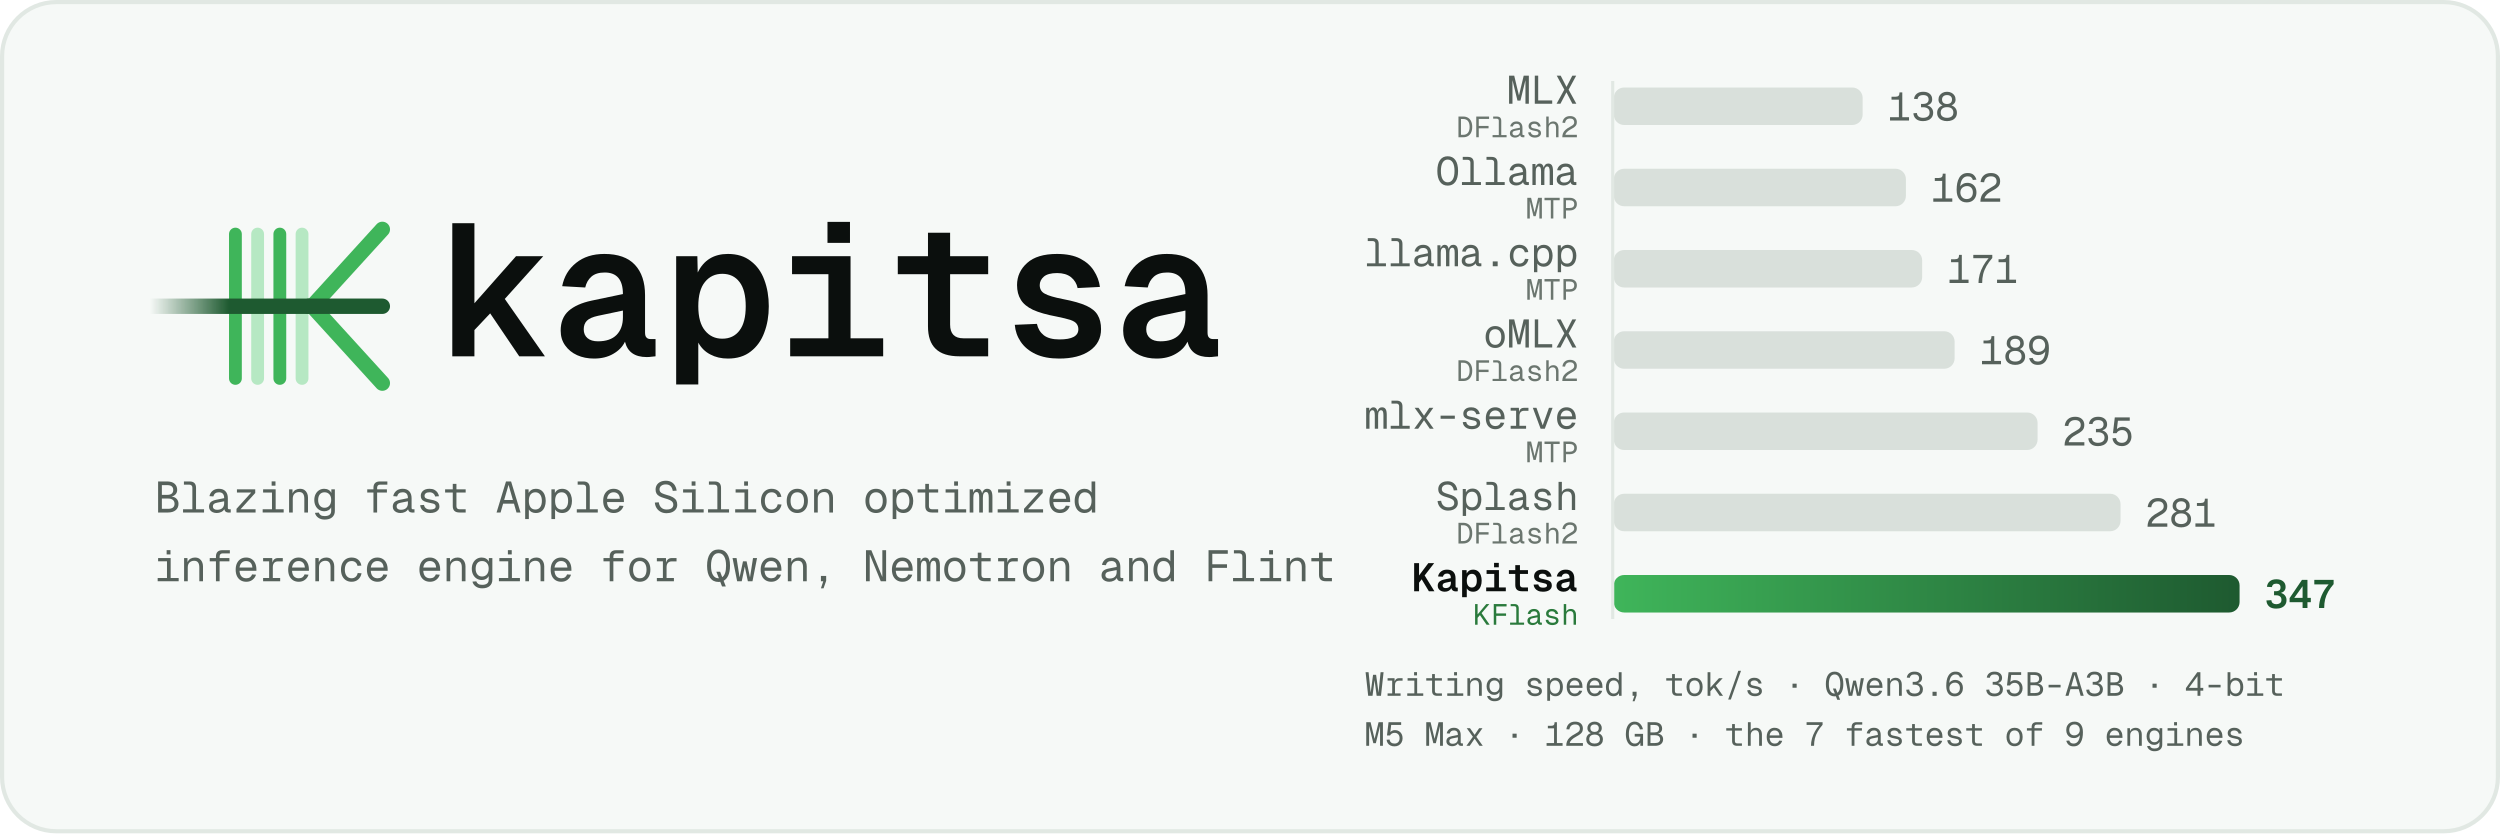
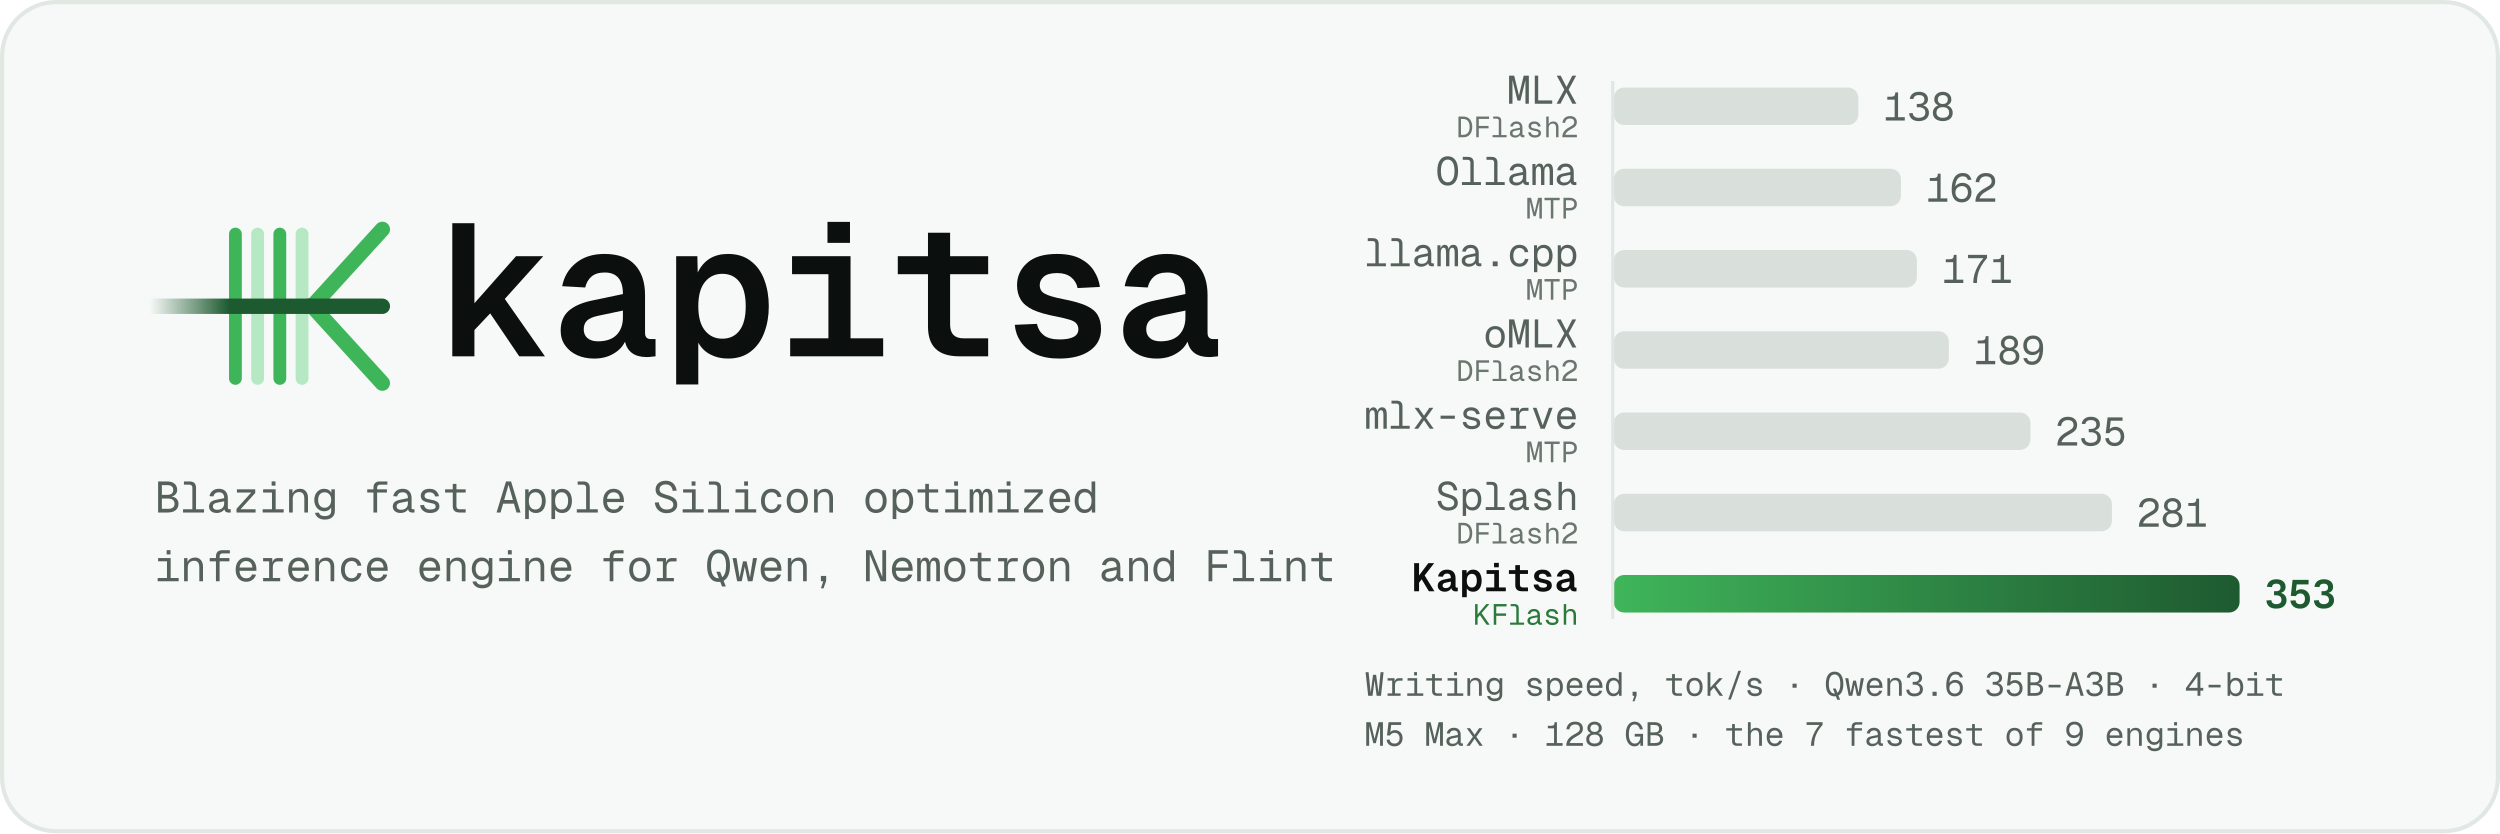
<svg xmlns="http://www.w3.org/2000/svg" width="1200" height="400" viewBox="0 0 1200 400" role="img" aria-labelledby="t d">
  <defs>
    <linearGradient id="hwin" x1="0" x2="46.25" y1="0" y2="0" gradientUnits="userSpaceOnUse">
      <stop offset="0" stop-color="#1E5A30" stop-opacity="0" />
      <stop offset="1" stop-color="#1E5A30" />
    </linearGradient>
    <linearGradient id="hwk" x1="0" x2="1" y1="0" y2="0">
      <stop offset="0" stop-color="#3FB55A" />
      <stop offset="1" stop-color="#1E5A30" />
    </linearGradient>
    <path id="gs0" d="m70 0v710h118v-427l222 251h145l-205-228 214-306h-137l-155 229-84-89v-140z" />
    <path id="gs1" d="m226-12q-50 0-90 18-40 18-64 52-24 33-24 79 0 67 42 105 43 38 123 55l167 35q0 115-97 115-46 0-71-22-25-22-33-58l-123 7q15 77 74 124 59 48 151 48 109 0 163-58 54-58 54-162v-199q0-20 8-27 7-8 22-8h26v-92q-6-1-20-2-13-2-27-2-96 0-116 82-19-40-63-65-43-25-102-25zm21 92q65 0 99 34 34 35 34 94v36l-133-28q-42-9-59-26-17-17-17-46 0-30 20-47 20-17 56-17z" />
    <path id="gs2" d="m64-150v684h113l2-87q48 99 161 99 74 0 122-38 49-37 72-100 24-64 24-141 0-77-24-140-23-63-72-101-48-38-122-38-53 0-94 22-41 21-64 63v-223zm246 244q59 0 92 44 33 43 33 129 0 86-33 129-33 44-92 44-57 0-92-43-36-43-36-130 0-87 36-130 35-43 92-43z" />
    <path id="gs3" d="m72 0v96h204v342h-194v96h312v-438h174v-96zm199 605v112h120v-112z" />
    <path id="gs4" d="m375 0q-86 0-127 40-41 39-41 120v278h-161v96h161v125h118v-125h203v-96h-203v-269q0-73 71-73h132v-96z" />
    <path id="gs5" d="m307-12q-75 0-126 24-51 24-79 65-28 41-32 91l118 5q8-38 37-61 29-22 83-22 101 0 101 54 0 17-9 29-8 12-33 21-25 8-74 18-80 15-126 36-46 22-65 54-20 32-20 78 0 70 54 118 53 48 159 48 76 0 124-25 48-25 73-65 26-40 32-86l-119-6q-7 35-35 58-28 22-74 22-49 0-71-19-22-19-22-45 0-32 27-46 26-15 98-29 79-15 123-35 44-20 61-50 18-30 18-75 0-73-60-115-60-42-163-42z" />
    <path id="gr6" d="m90 0v710h200q117 0 176-52 60-52 60-142 0-58-35-98-35-41-94-52 75-10 117-54 42-45 42-114 0-92-64-145-64-53-177-53zm86 403h118q74 0 108 29 34 29 34 82 0 54-34 83-34 29-108 29h-118zm0-319h140q77 0 114 30 36 30 36 84 0 57-38 89-38 32-112 32h-140z" />
    <path id="gr7" d="m60 0v74h213v494q0 32-18 50-18 18-50 18h-125v74h129q148 0 148-148v-488h183v-74z" />
    <path id="gr8" d="m230-12q-50 0-90 18-40 18-63 50-23 33-23 76 0 68 40 106 41 37 128 54l178 36q0 68-30 101-31 33-88 33-55 0-86-24-31-25-43-71l-89 7q15 75 72 122 56 46 146 46 96 0 149-58 53-57 53-158v-220q0-18 8-25 8-7 24-7h34v-74q-16-2-44-2-42 0-68 17-25 17-34 55l-1 5q-21-39-69-63-47-24-104-24zm8 74q81 0 122 41 40 41 40 107v46l-162-32q-54-10-75-30-21-21-21-54 0-37 26-58 25-20 70-20z" />
    <path id="gr9" d="m82 0v84l336 372h-326v74h418v-84l-336-372h344v-74z" />
    <path id="gra" d="m80 0v74h213v382h-203v74h287v-456h183v-74zm205 613v98h88v-98z" />
    <path id="grb" d="m84 0v530h77l2-95q21 54 67 81 47 26 102 26 61 0 102-27 40-27 61-73 21-45 21-101v-341h-84v317q0 74-29 113-29 38-89 38-61 0-104-38-42-39-42-113v-317z" />
    <path id="grc" d="m297-162q-85 0-145 42-60 42-77 112l88 6q12-37 43-58 30-22 91-22 72 0 111 29 38 29 38 87v86q-19-42-61-67-42-25-94-25-67 0-119 33-53 33-82 91-30 58-30 133 0 76 29 133 29 58 81 91 51 33 117 33 56 0 101-26 44-26 62-70v84h80v-494q0-93-62-146-61-52-171-52zm-2 270q68 0 109 48 41 47 42 129 2 82-40 129-42 48-111 48-70 0-109-48-38-47-38-129 0-82 40-129 39-48 107-48z" />
    <path id="grd" d="m212 0v456h-142v74h142v34q0 71 36 108 37 38 112 38h170v-74h-170q-31 0-48-20-16-19-16-52v-34h224v-74h-224v-456z" />
    <path id="gre" d="m310-12q-69 0-119 24-50 24-79 64-28 41-32 91l88 6q8-49 44-77 35-28 98-28 59 0 92 17 32 17 32 53 0 23-11 38-11 15-41 26-30 10-88 20-77 14-120 34-44 21-62 52-18 31-18 74 0 69 52 114 52 46 149 46 66 0 111-24 44-23 70-62 26-38 34-84l-88-6q-9 42-42 69-32 27-86 27-58 0-86-23-28-23-28-57 0-40 30-57 30-17 102-29 82-13 127-34 45-20 63-50 18-30 18-74 0-47-28-80-27-34-74-52-48-18-108-18z" />
    <path id="grf" d="m378 0q-153 0-153 146v310h-175v74h175v124h84v-124h211v-74h-211v-310q0-72 69-72h142v-74z" />
    <path id="gr10" d="m26 0l216 710h116l216-710h-92l-58 202h-248l-58-202zm274 632l-100-346h200z" />
    <path id="gr11" d="m80-150v680h78l1-85q24 47 67 72 42 25 96 25 79 0 130-39 50-39 74-102 24-63 24-136 0-73-24-136-24-63-74-102-51-39-130-39-52 0-94 22-43 22-64 60v-220zm234 218q69 0 108 52 40 52 40 145 0 93-40 145-39 52-108 52-69 0-110-50-40-49-40-147 0-97 40-147 40-50 110-50z" />
    <path id="gr12" d="m306-12q-75 0-130 34-54 34-84 96-29 63-29 147 0 84 29 146 30 62 84 97 53 34 126 34 69 0 122-32 53-33 83-95 30-62 30-151v-25h-386q5-85 45-128 41-43 110-43 52 0 86 24 33 25 46 65l90-7q-21-71-80-116-58-46-142-46zm-155 325h294q-6 77-45 113-39 36-98 36-61 0-100-38-40-37-51-111z" />
    <path id="gr13" d="m311-16q-75 0-133 31-58 31-93 85-35 55-41 127l90 6q11-79 58-122 46-43 121-43 74 0 113 28 40 29 40 81 0 34-16 59-15 24-58 46-42 21-125 44-74 21-119 46-46 26-66 62-21 37-21 90 0 60 29 106 28 45 81 70 53 26 126 26 73 0 125-30 52-29 82-80 31-51 39-116l-90-6q-9 65-47 106-39 42-111 42-66 0-105-32-39-31-39-82 0-33 15-54 14-22 51-38 37-17 104-36 87-24 139-54 51-30 74-71 22-41 22-100 0-56-31-99-31-44-86-68-55-24-128-24z" />
    <path id="gr14" d="m314-12q-74 0-129 34-55 34-85 96-30 63-30 147 0 84 30 146 30 62 85 97 55 34 129 34 89 0 148-48 58-47 74-136l-88-6q-12 53-48 82-35 28-86 28-73 0-114-52-42-53-42-145 0-92 42-145 41-52 114-52 51 0 88 30 38 30 50 90l88-6q-16-88-76-141-61-53-150-53z" />
    <path id="gr15" d="m300-12q-73 0-128 34-54 34-84 96-30 63-30 147 0 85 30 147 30 62 84 96 55 34 128 34 73 0 128-34 54-34 84-96 30-62 30-147 0-84-30-147-30-62-84-96-55-34-128-34zm0 80q73 0 114 52 40 53 40 145 0 92-40 145-41 52-114 52-73 0-114-52-40-53-40-145 0-92 40-145 41-52 114-52z" />
    <path id="gr16" d="m40 0v530h77l2-78q14 42 41 66 26 24 64 24 79 0 99-99l1-6q13 49 42 77 30 28 72 28 64 0 93-44 29-44 29-146v-352h-84v340q0 71-15 100-15 28-47 28-31 0-52-31-20-31-20-99v-338h-84v340q0 68-14 98-15 30-48 30-31 0-52-31-20-31-20-99v-338z" />
    <path id="gr17" d="m267-12q-70 0-121 34-51 34-78 96-28 62-28 147 0 85 28 147 27 62 78 96 51 34 121 34 56 0 98-26 42-27 61-60v254h84v-710h-76l-3 79q-23-43-66-67-43-24-98-24zm5 80q72 0 113 53 41 53 41 144 0 92-41 145-41 52-115 52-65 0-104-52-38-53-38-145 0-91 38-144 39-53 106-53z" />
    <path id="gr18" d="m90 0v74h138v382h-138v74h208l6-103q25 103 127 103h109v-76h-108q-58 0-89-34-31-35-31-100v-246h168v-74z" />
    <path id="gr19" d="m300-16q-126 0-194 96-68 96-68 274 0 179 68 276 68 96 194 96 126 0 194-96 68-97 68-276 0-131-38-218-37-88-108-125l50-130h-86l-41 106q-19-3-39-3zm0 84q4 0 8 0l-58 150h86l48-125q88 63 88 261 0 140-44 214-45 74-128 74-82 0-127-74-45-74-45-214 0-139 45-212 45-74 127-74z" />
    <path id="gr1a" d="m125 0l-105 530h92l69-442 78 368h82l78-368 69 442h92l-104-530h-106l-70 334-70-334z" />
    <path id="gr1b" d="m240-162l54 162h-54v122h120v-112l-60-172z" />
    <path id="gr1c" d="m70 0v710h122l252-613v613h86v-710h-122l-252 613v-613z" />
    <path id="gr1d" d="m100 0v710h440v-82h-354v-240h336v-82h-336v-306z" />
    <path id="gr1e" d="m262 80l-126 517v-597h-86v710h130l120-501 120 501h130v-710h-86v597l-126-517z" />
    <path id="gr1f" d="m100 0v710h86v-626h354v-84z" />
    <path id="gr20" d="m50 0l196 357-192 353h100l147-285 147 285h98l-192-354 196-356h-100l-151 289-151-289z" />
    <path id="gr21" d="m90 0v710h168q92 0 160-42 69-41 106-120 38-80 38-194 0-114-38-193-37-79-106-120-68-41-160-41zm86 84h77q104 0 161 68 58 67 58 202 0 135-58 204-57 68-161 68h-77z" />
    <path id="gr22" d="m100 0v710h84v-263q21 49 63 72 42 23 96 23 86 0 131-56 46-56 46-145v-341h-84v317q0 151-111 151-64 0-103-39-38-39-38-113v-316z" />
    <path id="gr23" d="m50 0q0 75 24 136 23 60 82 115 60 55 166 111 49 26 79 48 30 22 44 47 14 25 14 61 0 55-35 90-36 34-107 34-75 0-119-39-43-39-54-111l-90 6q12 104 80 166 68 62 183 62 110 0 171-57 61-57 61-149 0-54-18-94-18-39-61-73-42-34-116-73-96-51-146-103-49-52-52-93h394v-84z" />
    <path id="gr24" d="m60 0v84h224v442h-186v74h96q57 0 82 25 24 25 24 85h70v-626h170v-84z" />
    <path id="gr25" d="m294-16q-115 0-177 56-62 55-67 143l89 6q6-65 49-93 42-28 106-28 43 0 81 12 38 13 61 42 24 28 24 76 0 71-46 104-46 33-115 33h-56v84h56q37 0 68 11 31 11 49 36 19 24 19 64 0 55-35 84-35 28-101 28-67 0-101-27-35-27-42-74l-90 6q10 80 70 129 60 50 163 50 104 0 165-52 61-51 61-140 0-114-123-152 69-19 108-68 40-48 40-116 0-68-33-116-33-48-91-73-58-25-132-25z" />
    <path id="gr26" d="m300-16q-70 0-127 24-57 24-90 71-33 47-33 116 0 69 37 117 37 48 100 70-47 19-75 56-28 36-28 93 0 56 28 100 28 44 76 69 49 26 112 26 63 0 112-26 49-25 76-69 28-44 28-100 0-57-28-93-28-37-75-56 63-22 100-70 37-48 37-117 0-69-33-116-33-47-89-71-57-24-128-24zm0 433q57 0 92 29 34 28 34 85 0 51-34 81-33 30-92 30-58 0-92-30-34-30-34-81 0-57 34-85 35-29 92-29zm0-349q70 0 115 32 45 33 45 100 0 62-40 100-40 37-120 37-79 0-120-37-40-38-40-100 0-67 45-100 45-32 115-32z" />
    <path id="gr27" d="m300-16q-126 0-194 96-68 96-68 274 0 179 68 276 68 96 194 96 126 0 194-96 68-97 68-276 0-178-68-274-68-96-194-96zm0 84q83 0 128 74 44 73 44 212 0 140-44 214-45 74-128 74-82 0-127-74-45-74-45-214 0-139 45-212 45-74 127-74z" />
    <path id="gr28" d="m257 0v626h-217v84h520v-84h-217v-626z" />
    <path id="gr29" d="m90 0v710h216q111 0 178-58 66-57 66-159 0-102-66-159-67-58-178-58h-130v-276zm86 360h120q84 0 124 34 40 35 40 99 0 65-40 99-40 34-124 34h-120z" />
    <path id="gr2a" d="m302-16q-120 0-186 82-66 82-66 234 0 88 14 165 15 77 48 135 32 59 86 92 53 34 132 34 95 0 147-46 52-47 73-122l-90-8q-12 42-42 67-29 25-88 25-80 0-129-62-49-62-60-186l-1-7q26 39 72 65 45 26 106 26 70 0 122-30 52-30 81-84 29-55 29-128 0-78-32-134-31-57-86-88-56-30-130-30zm2 84q70 0 113 44 43 45 43 124 0 74-40 117-41 43-108 43-48 0-86-20-38-19-60-55-22-36-22-85 0-73 44-120 43-48 116-48z" />
    <path id="gr2b" d="m238 0v122h124v-122z" />
    <path id="gr2c" d="m192 0q0 110 30 220 31 109 88 212 57 103 136 194h-386v84h480v-78q-89-102-146-202-57-99-84-204-26-106-26-226z" />
    <path id="gr2d" d="m298 726q120 0 186-82 66-82 66-234 0-88-14-165-15-77-48-135-32-59-86-92-53-34-132-34-94 0-146 46-53 47-74 122l90 8q12-42 42-67 30-25 88-25 80 0 129 62 49 62 60 186l1 7q-26-39-72-65-45-26-106-26-70 0-122 30-52 30-81 84-29 55-29 128 0 78 32 134 31 57 87 88 56 30 129 30zm-2-84q-70 0-113-44-43-44-43-124 0-73 40-116 41-44 108-44 48 0 86 20 38 19 60 55 22 36 22 85 0 74-43 121-43 47-117 47z" />
    <path id="gr2e" d="m54 0l195 272-185 258h98l139-200 136 200h100l-184-260 193-270h-98l-147 214-147-214z" />
    <path id="gr2f" d="m120 252v79h360v-79z" />
    <path id="gr30" d="m247 0l-197 530h92l158-444 158 444h92l-197-530z" />
    <path id="gr31" d="m298-16q-69 0-120 25-52 25-82 70-31 45-36 104l90 6q8-60 48-91 39-30 100-30 69 0 110 42 42 43 42 118 0 75-40 118-39 44-110 44-42 0-80-20-39-21-56-59h-92l47 399h378v-84h-299l-26-214q26 30 64 45 38 15 76 15 68 0 120-32 51-31 80-86 28-55 28-126 0-71-31-126-31-56-85-87-55-31-126-31z" />
    <path id="gs32" d="m52 0v710h124v-312l234 312h148l-241-311 247-399h-140l-182 302-66-86v-216z" />
    <path id="gr33" d="m60 0v710h86v-356l298 356h106l-267-312 277-398h-106l-228 331-80-93v-238z" />
    <path id="gs34" d="m295-16q-120 0-182 57-62 57-67 150l125 7q6-56 41-79 34-23 84-23 54 0 92 26 38 25 38 84 0 58-36 86-36 29-96 29h-55v103h55q46 0 78 22 31 22 31 73 0 48-27 72-28 24-78 24-54 0-81-23-27-24-32-64l-126 7q10 87 71 139 61 52 169 52 107 0 169-52 63-51 63-142 0-114-118-151 67-19 104-67 37-47 37-114 0-68-32-116-33-49-91-74-58-26-136-26z" />
-     <path id="gs35" d="m360 0v146h-328v104l312 460h139v-454h85v-110h-85v-146zm-210 256h210v295z" />
-     <path id="gs36" d="m175 0q0 163 65 314 65 152 178 282h-362v114h488v-107q-84-96-136-188-53-92-78-193-24-101-24-222z" />
-     <path id="gr37" d="m108 0l-78 710h90l62-617 72 537h92l72-537 62 617h90l-78-710h-130l-62 469-62-469z" />
-     <path id="gr38" d="m90 0v710h84v-465l258 285h112l-209-225 219-305h-102l-174 248-104-110v-138z" />
-     <path id="gr39" d="m108-110l304 860h80l-304-860z" />
-     <path id="gr3a" d="m238 243v122h124v-122z" />
-     <path id="gr3b" d="m388 0v154h-348v78l342 478h92v-472h86v-84h-86v-154zm-260 238h260v352z" />
-     <path id="gr3c" d="m333-12q-55 0-98 24-43 24-66 67l-3-79h-76v710h84v-254q19 33 61 60 42 26 98 26 70 0 121-34 51-34 78-96 28-62 28-147 0-85-28-147-27-62-78-96-51-34-121-34zm-5 80q67 0 106 53 38 53 38 144 0 92-38 145-39 52-104 52-73 0-114-52-42-53-42-145 0-91 41-144 41-53 113-53z" />
-     <path id="gr3d" d="m298-16q-75 0-134 42-58 41-92 124-34 82-34 204 0 115 32 198 31 83 90 128 59 46 142 46 65 0 116-29 50-29 84-81 34-51 49-118l-90-6q-17 66-57 108-39 42-102 42-83 0-128-75-46-75-46-213 0-137 46-212 47-74 132-74 76 0 120 58 45 59 48 151h-170v82h250v-359h-80l-2 98q-25-52-66-83-42-31-108-31z" />
+     <path id="gs35" d="m299-16q-73 0-127 26-53 27-84 73-31 46-36 104l128 8q13-99 119-99 56 0 89 35 32 35 32 100 0 65-32 101-32 36-88 36-36 0-66-18-30-19-43-49l-129 5 45 404h405v-114h-301l-21-172q26 24 60 36 33 13 70 13 70 0 121-31 51-32 79-86 28-55 28-125 0-73-32-129-31-55-87-86-56-32-130-32z" />
+     <path id="gr36" d="m108 0l-78 710h90l62-617 72 537h92l72-537 62 617h90l-78-710h-130l-62 469-62-469z" />
+     <path id="gr37" d="m90 0v710h84v-465l258 285h112l-209-225 219-305h-102l-174 248-104-110v-138z" />
+     <path id="gr38" d="m108-110l304 860h80l-304-860z" />
+     <path id="gr39" d="m238 243v122h124v-122z" />
+     <path id="gr3a" d="m388 0v154h-348v78l342 478h92v-472h86v-84h-86v-154zm-260 238h260v352z" />
+     <path id="gr3b" d="m333-12q-55 0-98 24-43 24-66 67l-3-79h-76v710h84v-254q19 33 61 60 42 26 98 26 70 0 121-34 51-34 78-96 28-62 28-147 0-85-28-147-27-62-78-96-51-34-121-34zm-5 80q67 0 106 53 38 53 38 144 0 92-38 145-39 52-104 52-73 0-114-52-42-53-42-145 0-91 41-144 41-53 113-53z" />
+     <path id="gr3c" d="m298-16q-75 0-134 42-58 41-92 124-34 82-34 204 0 115 32 198 31 83 90 128 59 46 142 46 65 0 116-29 50-29 84-81 34-51 49-118l-90-6q-17 66-57 108-39 42-102 42-83 0-128-75-46-75-46-213 0-137 46-212 47-74 132-74 76 0 120 58 45 59 48 151h-170v82h250v-359h-80l-2 98q-25-52-66-83-42-31-108-31z" />
  </defs>
  <rect x="1" y="1" width="1198" height="398" rx="26" fill="#F6F9F7" stroke="#E1E8E3" stroke-width="2" />
  <g transform="translate(72 106) scale(0.82)" fill="none">
    <path d="M0 50H46.75" stroke="url(#hwin)" stroke-width="9" />
    <rect x="46.25" y="4" width="7.5" height="92" rx="3.75" fill="#3FB55A" />
    <rect x="59.25" y="4" width="7.5" height="92" rx="3.75" fill="#B6E8C3" />
    <rect x="72.25" y="4" width="7.5" height="92" rx="3.75" fill="#3FB55A" />
    <rect x="85.25" y="4" width="7.5" height="92" rx="3.75" fill="#B6E8C3" />
    <path d="M46.25 50H95" stroke="#1E5A30" stroke-width="9" />
    <path d="M95 50L136 5M95 50L136 95" stroke="#3FB55A" stroke-width="9" stroke-linecap="round" />
    <path d="M93 50H136" stroke="#1E5A30" stroke-width="9" stroke-linecap="round" />
  </g>
  <g transform="translate(210.8 171.03) scale(0.09 -0.09)" fill="#0B0F0D">
    <use href="#gs0" />
    <use href="#gs1" x="600" />
    <use href="#gs2" x="1200" />
    <use href="#gs3" x="1800" />
    <use href="#gs4" x="2400" />
    <use href="#gs5" x="3000" />
    <use href="#gs1" x="3600" />
  </g>
  <g transform="translate(74 246) scale(0.021 -0.021)" fill="#56615B">
    <use href="#gr6" />
    <use href="#gr7" x="600" />
    <use href="#gr8" x="1200" />
    <use href="#gr9" x="1800" />
    <use href="#gra" x="2400" />
    <use href="#grb" x="3000" />
    <use href="#grc" x="3600" />
    <use href="#grd" x="4800" />
    <use href="#gr8" x="5400" />
    <use href="#gre" x="6000" />
    <use href="#grf" x="6600" />
    <use href="#gr10" x="7800" />
    <use href="#gr11" x="8400" />
    <use href="#gr11" x="9000" />
    <use href="#gr7" x="9600" />
    <use href="#gr12" x="10200" />
    <use href="#gr13" x="11400" />
    <use href="#gra" x="12000" />
    <use href="#gr7" x="12600" />
    <use href="#gra" x="13200" />
    <use href="#gr14" x="13800" />
    <use href="#gr15" x="14400" />
    <use href="#grb" x="15000" />
    <use href="#gr15" x="16200" />
    <use href="#gr11" x="16800" />
    <use href="#grf" x="17400" />
    <use href="#gra" x="18000" />
    <use href="#gr16" x="18600" />
    <use href="#gra" x="19200" />
    <use href="#gr9" x="19800" />
    <use href="#gr12" x="20400" />
    <use href="#gr17" x="21000" />
  </g>
  <g transform="translate(74 279) scale(0.021 -0.021)" fill="#56615B">
    <use href="#gra" />
    <use href="#grb" x="600" />
    <use href="#grd" x="1200" />
    <use href="#gr12" x="1800" />
    <use href="#gr18" x="2400" />
    <use href="#gr12" x="3000" />
    <use href="#grb" x="3600" />
    <use href="#gr14" x="4200" />
    <use href="#gr12" x="4800" />
    <use href="#gr12" x="6000" />
    <use href="#grb" x="6600" />
    <use href="#grc" x="7200" />
    <use href="#gra" x="7800" />
    <use href="#grb" x="8400" />
    <use href="#gr12" x="9000" />
    <use href="#grd" x="10200" />
    <use href="#gr15" x="10800" />
    <use href="#gr18" x="11400" />
    <use href="#gr19" x="12600" />
    <use href="#gr1a" x="13200" />
    <use href="#gr12" x="13800" />
    <use href="#grb" x="14400" />
    <use href="#gr1b" x="15000" />
    <use href="#gr1c" x="16200" />
    <use href="#gr12" x="16800" />
    <use href="#gr16" x="17400" />
    <use href="#gr15" x="18000" />
    <use href="#grf" x="18600" />
    <use href="#gr18" x="19200" />
    <use href="#gr15" x="19800" />
    <use href="#grb" x="20400" />
    <use href="#gr8" x="21600" />
    <use href="#grb" x="22200" />
    <use href="#gr17" x="22800" />
    <use href="#gr1d" x="24000" />
    <use href="#gr7" x="24600" />
    <use href="#gra" x="25200" />
    <use href="#grb" x="25800" />
    <use href="#grf" x="26400" />
  </g>
-   <rect x="774.6" y="42" width="119.47" height="18" rx="5" fill="#D9E0DB" />
+   <rect x="774.6" y="42" width="117.44" height="18" rx="5" fill="#D9E0DB" />
  <g transform="translate(723.4 49.8) scale(0.019 -0.019)" fill="#56615B">
    <use href="#gr1e" />
    <use href="#gr1f" x="600" />
    <use href="#gr20" x="1200" />
  </g>
  <g transform="translate(698.8 65.88) scale(0.014 -0.014)" fill="#6B766F">
    <use href="#gr21" />
    <use href="#gr1d" x="600" />
    <use href="#gr7" x="1200" />
    <use href="#gr8" x="1800" />
    <use href="#gre" x="2400" />
    <use href="#gr22" x="3000" />
    <use href="#gr23" x="3600" />
  </g>
-   <g transform="translate(906.07 57.84) scale(0.019 -0.019)" fill="#56615B">
+   <g transform="translate(904.04 57.84) scale(0.019 -0.019)" fill="#56615B">
    <use href="#gr24" />
    <use href="#gr25" x="600" />
    <use href="#gr26" x="1200" />
  </g>
-   <rect x="774.6" y="81" width="140.24" height="18" rx="5" fill="#D9E0DB" />
+   <rect x="774.6" y="81" width="137.86" height="18" rx="5" fill="#D9E0DB" />
  <g transform="translate(689.2 88.8) scale(0.019 -0.019)" fill="#56615B">
    <use href="#gr27" />
    <use href="#gr7" x="600" />
    <use href="#gr7" x="1200" />
    <use href="#gr8" x="1800" />
    <use href="#gr16" x="2400" />
    <use href="#gr8" x="3000" />
  </g>
  <g transform="translate(732.4 104.88) scale(0.014 -0.014)" fill="#6B766F">
    <use href="#gr1e" />
    <use href="#gr28" x="600" />
    <use href="#gr29" x="1200" />
  </g>
-   <g transform="translate(926.84 96.84) scale(0.019 -0.019)" fill="#56615B">
+   <g transform="translate(924.46 96.84) scale(0.019 -0.019)" fill="#56615B">
    <use href="#gr24" />
    <use href="#gr2a" x="600" />
    <use href="#gr23" x="1200" />
  </g>
-   <rect x="774.6" y="120" width="148.04" height="18" rx="5" fill="#D9E0DB" />
+   <rect x="774.6" y="120" width="145.52" height="18" rx="5" fill="#D9E0DB" />
  <g transform="translate(655 127.8) scale(0.019 -0.019)" fill="#56615B">
    <use href="#gr7" />
    <use href="#gr7" x="600" />
    <use href="#gr8" x="1200" />
    <use href="#gr16" x="1800" />
    <use href="#gr8" x="2400" />
    <use href="#gr2b" x="3000" />
    <use href="#gr14" x="3600" />
    <use href="#gr11" x="4200" />
    <use href="#gr11" x="4800" />
  </g>
  <g transform="translate(732.4 143.88) scale(0.014 -0.014)" fill="#6B766F">
    <use href="#gr1e" />
    <use href="#gr28" x="600" />
    <use href="#gr29" x="1200" />
  </g>
-   <g transform="translate(934.64 135.84) scale(0.019 -0.019)" fill="#56615B">
+   <g transform="translate(932.12 135.84) scale(0.019 -0.019)" fill="#56615B">
    <use href="#gr24" />
    <use href="#gr2c" x="600" />
    <use href="#gr24" x="1200" />
  </g>
-   <rect x="774.6" y="159" width="163.62" height="18" rx="5" fill="#D9E0DB" />
+   <rect x="774.6" y="159" width="160.84" height="18" rx="5" fill="#D9E0DB" />
  <g transform="translate(712 166.8) scale(0.019 -0.019)" fill="#56615B">
    <use href="#gr15" />
    <use href="#gr1e" x="600" />
    <use href="#gr1f" x="1200" />
    <use href="#gr20" x="1800" />
  </g>
  <g transform="translate(698.8 182.88) scale(0.014 -0.014)" fill="#6B766F">
    <use href="#gr21" />
    <use href="#gr1d" x="600" />
    <use href="#gr7" x="1200" />
    <use href="#gr8" x="1800" />
    <use href="#gre" x="2400" />
    <use href="#gr22" x="3000" />
    <use href="#gr23" x="3600" />
  </g>
-   <g transform="translate(950.22 174.84) scale(0.019 -0.019)" fill="#56615B">
+   <g transform="translate(947.44 174.84) scale(0.019 -0.019)" fill="#56615B">
    <use href="#gr24" />
    <use href="#gr26" x="600" />
    <use href="#gr2d" x="1200" />
  </g>
-   <rect x="774.6" y="198" width="203.44" height="18" rx="5" fill="#D9E0DB" />
+   <rect x="774.6" y="198" width="199.98" height="18" rx="5" fill="#D9E0DB" />
  <g transform="translate(655 205.8) scale(0.019 -0.019)" fill="#56615B">
    <use href="#gr16" />
    <use href="#gr7" x="600" />
    <use href="#gr2e" x="1200" />
    <use href="#gr2f" x="1800" />
    <use href="#gre" x="2400" />
    <use href="#gr12" x="3000" />
    <use href="#gr18" x="3600" />
    <use href="#gr30" x="4200" />
    <use href="#gr12" x="4800" />
  </g>
  <g transform="translate(732.4 221.88) scale(0.014 -0.014)" fill="#6B766F">
    <use href="#gr1e" />
    <use href="#gr28" x="600" />
    <use href="#gr29" x="1200" />
  </g>
-   <g transform="translate(990.04 213.84) scale(0.019 -0.019)" fill="#56615B">
+   <g transform="translate(986.58 213.84) scale(0.019 -0.019)" fill="#56615B">
    <use href="#gr23" />
    <use href="#gr25" x="600" />
    <use href="#gr31" x="1200" />
  </g>
-   <rect x="774.6" y="237" width="243.26" height="18" rx="5" fill="#D9E0DB" />
+   <rect x="774.6" y="237" width="239.13" height="18" rx="5" fill="#D9E0DB" />
  <g transform="translate(689.2 244.8) scale(0.019 -0.019)" fill="#56615B">
    <use href="#gr13" />
    <use href="#gr11" x="600" />
    <use href="#gr7" x="1200" />
    <use href="#gr8" x="1800" />
    <use href="#gre" x="2400" />
    <use href="#gr22" x="3000" />
  </g>
  <g transform="translate(698.8 260.88) scale(0.014 -0.014)" fill="#6B766F">
    <use href="#gr21" />
    <use href="#gr1d" x="600" />
    <use href="#gr7" x="1200" />
    <use href="#gr8" x="1800" />
    <use href="#gre" x="2400" />
    <use href="#gr22" x="3000" />
    <use href="#gr23" x="3600" />
  </g>
-   <g transform="translate(1029.86 252.84) scale(0.019 -0.019)" fill="#56615B">
+   <g transform="translate(1025.73 252.84) scale(0.019 -0.019)" fill="#56615B">
    <use href="#gr23" />
    <use href="#gr26" x="600" />
    <use href="#gr24" x="1200" />
  </g>
  <rect x="774.6" y="276" width="300.4" height="18" rx="5" fill="url(#hwk)" />
  <g transform="translate(677.8 283.8) scale(0.019 -0.019)" fill="#0B0F0D">
    <use href="#gs32" />
    <use href="#gs1" x="600" />
    <use href="#gs2" x="1200" />
    <use href="#gs3" x="1800" />
    <use href="#gs4" x="2400" />
    <use href="#gs5" x="3000" />
    <use href="#gs1" x="3600" />
  </g>
  <g transform="translate(707.2 299.88) scale(0.014 -0.014)" fill="#2A7A3C">
    <use href="#gr33" />
    <use href="#gr1d" x="600" />
    <use href="#gr7" x="1200" />
    <use href="#gr8" x="1800" />
    <use href="#gre" x="2400" />
    <use href="#gr22" x="3000" />
  </g>
  <g transform="translate(1087 291.84) scale(0.019 -0.019)" fill="#1E5A30">
    <use href="#gs34" />
    <use href="#gs35" x="600" />
-     <use href="#gs36" x="1200" />
+     <use href="#gs34" x="1200" />
  </g>
  <path d="M774.1 38.88V297.12" stroke="#E1E8E3" stroke-width="1.5" />
  <g transform="translate(655 334) scale(0.016 -0.016)" fill="#56615B">
-     <use href="#gr37" />
+     <use href="#gr36" />
    <use href="#gr18" x="600" />
    <use href="#gra" x="1200" />
    <use href="#grf" x="1800" />
    <use href="#gra" x="2400" />
    <use href="#grb" x="3000" />
    <use href="#grc" x="3600" />
    <use href="#gre" x="4800" />
    <use href="#gr11" x="5400" />
    <use href="#gr12" x="6000" />
    <use href="#gr12" x="6600" />
    <use href="#gr17" x="7200" />
    <use href="#gr1b" x="7800" />
    <use href="#grf" x="9000" />
    <use href="#gr15" x="9600" />
-     <use href="#gr38" x="10200" />
-     <use href="#gr39" x="10800" />
+     <use href="#gr37" x="10200" />
+     <use href="#gr38" x="10800" />
    <use href="#gre" x="11400" />
-     <use href="#gr3a" x="12600" />
+     <use href="#gr39" x="12600" />
    <use href="#gr19" x="13800" />
    <use href="#gr1a" x="14400" />
    <use href="#gr12" x="15000" />
    <use href="#grb" x="15600" />
    <use href="#gr25" x="16200" />
    <use href="#gr2b" x="16800" />
    <use href="#gr2a" x="17400" />
    <use href="#gr25" x="18600" />
    <use href="#gr31" x="19200" />
    <use href="#gr6" x="19800" />
    <use href="#gr2f" x="20400" />
    <use href="#gr10" x="21000" />
    <use href="#gr25" x="21600" />
    <use href="#gr6" x="22200" />
-     <use href="#gr3a" x="23400" />
-     <use href="#gr3b" x="24600" />
+     <use href="#gr39" x="23400" />
+     <use href="#gr3a" x="24600" />
    <use href="#gr2f" x="25200" />
-     <use href="#gr3c" x="25800" />
+     <use href="#gr3b" x="25800" />
    <use href="#gra" x="26400" />
    <use href="#grf" x="27000" />
  </g>
  <g transform="translate(655 358) scale(0.016 -0.016)" fill="#56615B">
    <use href="#gr1e" />
    <use href="#gr31" x="600" />
    <use href="#gr1e" x="1800" />
    <use href="#gr8" x="2400" />
    <use href="#gr2e" x="3000" />
-     <use href="#gr3a" x="4200" />
+     <use href="#gr39" x="4200" />
    <use href="#gr24" x="5400" />
    <use href="#gr23" x="6000" />
    <use href="#gr26" x="6600" />
-     <use href="#gr3d" x="7800" />
+     <use href="#gr3c" x="7800" />
    <use href="#gr6" x="8400" />
-     <use href="#gr3a" x="9600" />
+     <use href="#gr39" x="9600" />
    <use href="#grf" x="10800" />
    <use href="#gr22" x="11400" />
    <use href="#gr12" x="12000" />
    <use href="#gr2c" x="13200" />
    <use href="#grd" x="14400" />
    <use href="#gr8" x="15000" />
    <use href="#gre" x="15600" />
    <use href="#grf" x="16200" />
    <use href="#gr12" x="16800" />
    <use href="#gre" x="17400" />
    <use href="#grf" x="18000" />
    <use href="#gr15" x="19200" />
    <use href="#grd" x="19800" />
    <use href="#gr2d" x="21000" />
    <use href="#gr12" x="22200" />
    <use href="#grb" x="22800" />
    <use href="#grc" x="23400" />
    <use href="#gra" x="24000" />
    <use href="#grb" x="24600" />
    <use href="#gr12" x="25200" />
    <use href="#gre" x="25800" />
  </g>
</svg>
